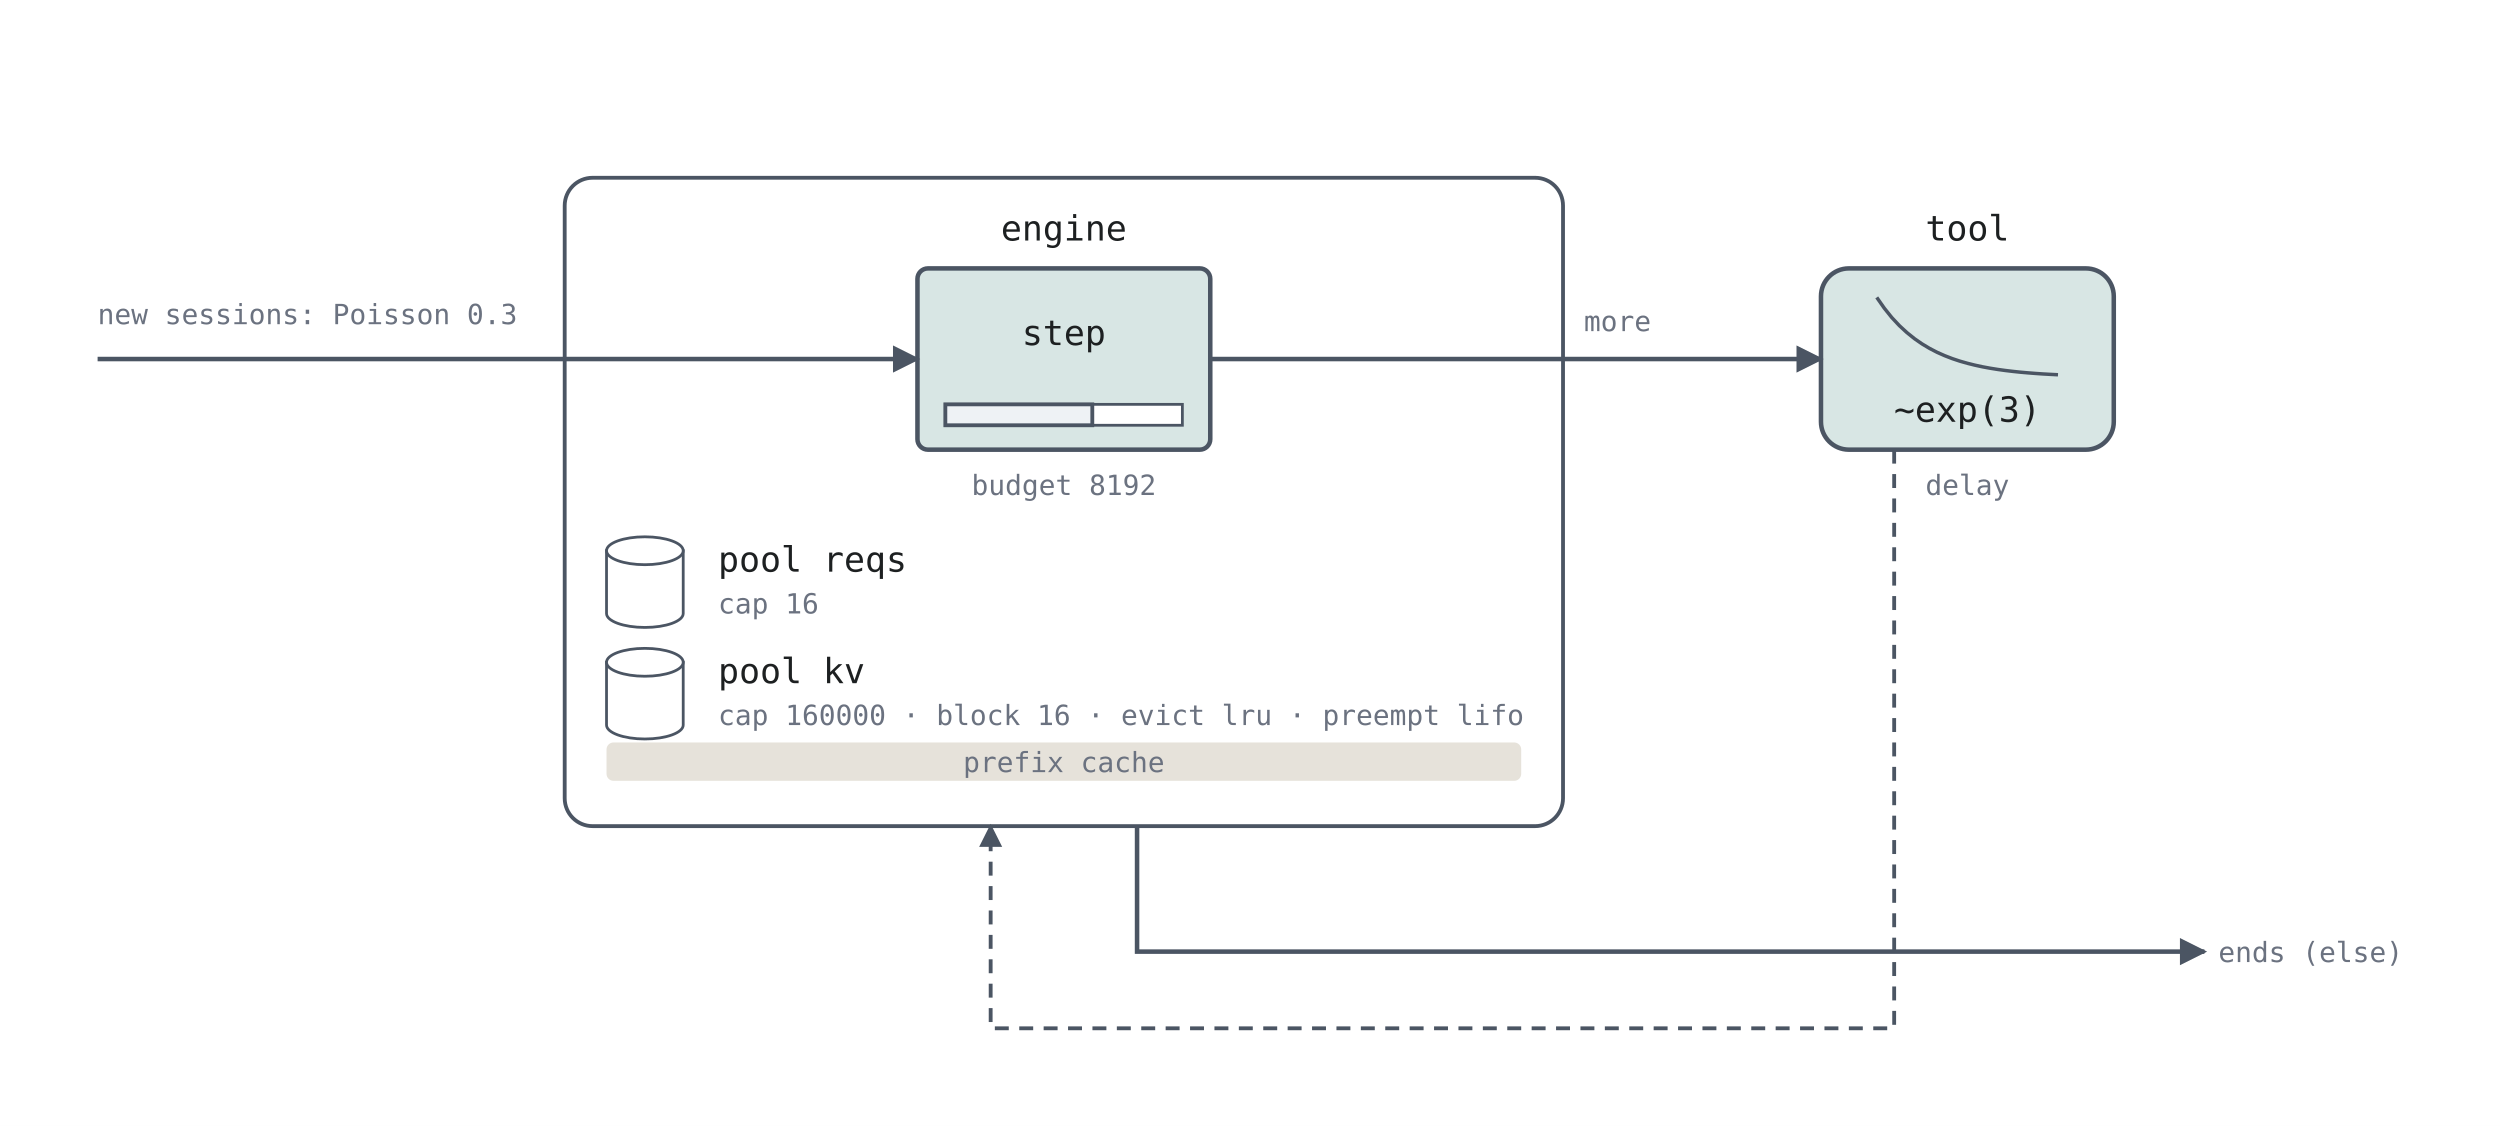
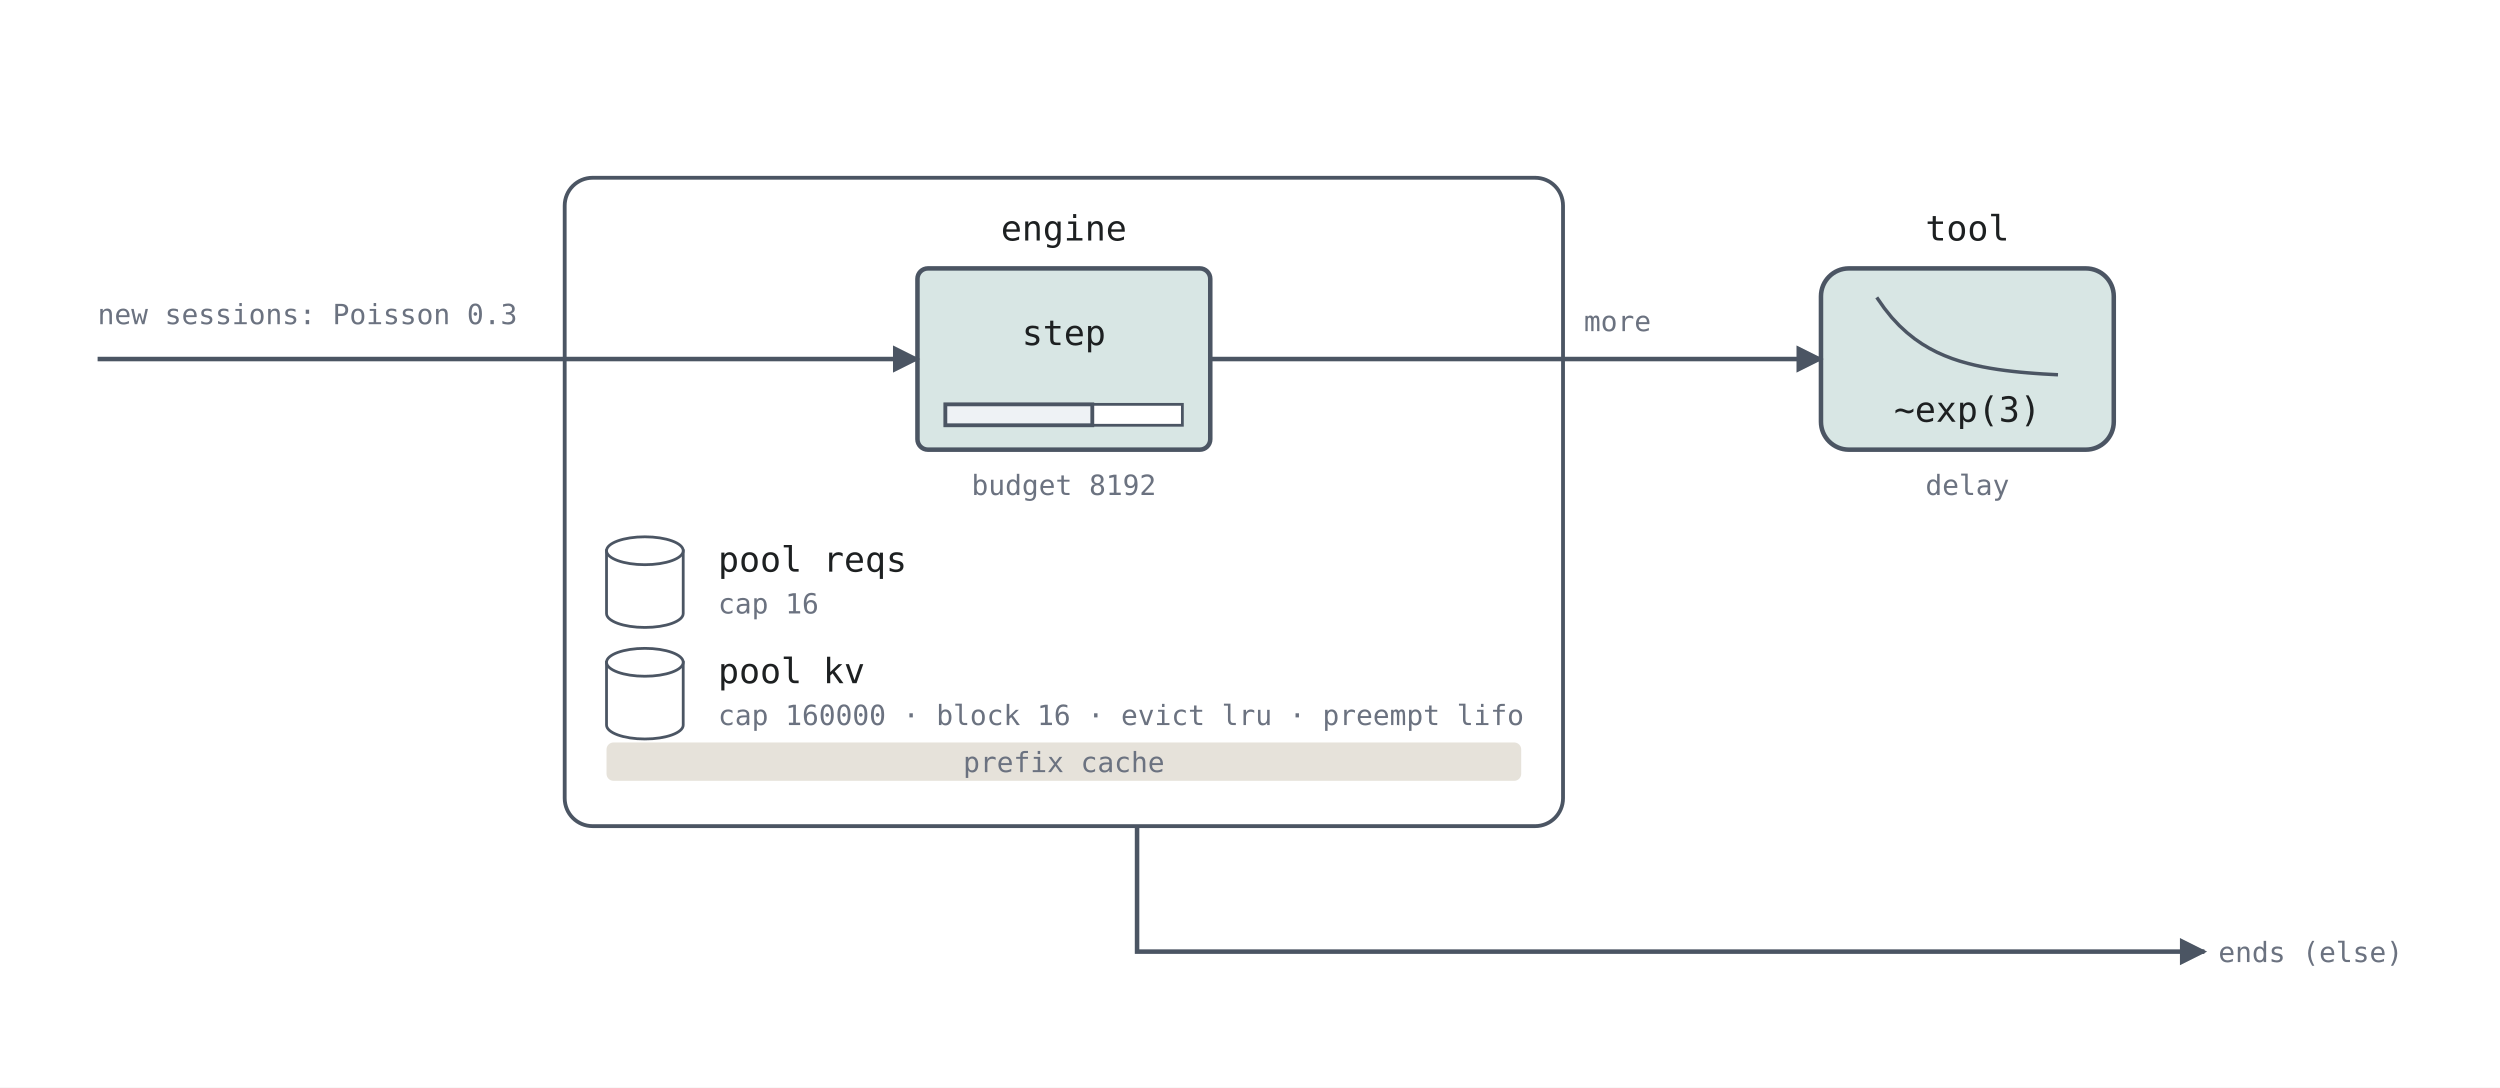
- <svg xmlns="http://www.w3.org/2000/svg" width="717.2" height="323" viewBox="0 0 717.2 323" role="img">
+ <svg xmlns="http://www.w3.org/2000/svg" width="717.2" height="312" viewBox="0 0 717.2 312" role="img">
  <style>
  text { font-family: ui-monospace, "SF Mono", Menlo, Consolas, monospace; }
  @media (prefers-color-scheme: dark) {
    text { fill: #e8e6e3; } text.dim { fill: #9aa4b2; }
    .bg { fill:#14171a }
    .solid { fill:#232a31;stroke:#b6bfcc }
    .cached { fill:#33302a }
    .instance { fill:#1a1f24;stroke:#b6bfcc }
    .frame { stroke:#b6bfcc }
    .enclosure { stroke:#9aa4b2 }
    .station { fill:#26403d;stroke:#b6bfcc }
    .cell { fill:#14171a;stroke:#b6bfcc }
    .rail { stroke:#b6bfcc }
    .flow { stroke:#b6bfcc }
    .back { stroke:#b6bfcc }
    .relation { stroke:#9aa4b2 }
  }
</style>
  <defs>
    <marker id="a" viewBox="0 0 10 10" refX="9" refY="5" markerWidth="6" markerHeight="6" orient="auto-start-reverse">
      <path d="M0 0 L10 5 L0 10 z" fill="context-stroke" />
    </marker>
  </defs>
-   <rect class="bg" fill="#ffffff" x="0" y="0" width="717.2" height="323" />
+   <rect class="bg" fill="#ffffff" x="0" y="0" width="717.2" height="312" />
  <rect class="frame" fill="none" stroke="#4b5563" stroke-width="1.1" x="162" y="51" width="286.4" height="186" rx="8" />
  <path class="cell" fill="#ffffff" stroke="#4b5563" stroke-width=".8" d="M 174 158 L 174 176 A 11 4 0 0 0 196 176 L 196 158 Z" />
  <ellipse class="cell" fill="#ffffff" stroke="#4b5563" stroke-width=".8" cx="185" cy="158" rx="11" ry="4" />
  <text x="206" y="164" text-anchor="start" font-size="10" fill="#1d2021">pool reqs</text>
  <text x="206" y="176" text-anchor="start" font-size="8" fill="#6b7280" class="dim">cap 16</text>
  <path class="cell" fill="#ffffff" stroke="#4b5563" stroke-width=".8" d="M 174 190 L 174 208 A 11 4 0 0 0 196 208 L 196 190 Z" />
  <ellipse class="cell" fill="#ffffff" stroke="#4b5563" stroke-width=".8" cx="185" cy="190" rx="11" ry="4" />
  <text x="206" y="196" text-anchor="start" font-size="10" fill="#1d2021">pool kv</text>
  <text x="206" y="208" text-anchor="start" font-size="8" fill="#6b7280" class="dim">cap 160000 · block 16 · evict lru · preempt lifo</text>
  <rect class="cached" fill="#e6e2da" stroke="none" x="174" y="213" width="262.4" height="11" rx="2" />
  <text x="305.2" y="221.5" text-anchor="middle" font-size="8" fill="#6b7280" class="dim">prefix cache</text>
  <rect class="station" fill="#d8e6e4" stroke="#4b5563" stroke-width="1.3" x="263.2" y="77" width="84" height="52" rx="3" />
  <rect class="cell" fill="#ffffff" stroke="#4b5563" stroke-width=".8" x="271.2" y="116" width="68" height="6" />
  <rect class="solid" fill="#eef2f5" stroke="#4b5563" stroke-width="1.1" x="271.2" y="116" width="42.16" height="6" />
  <text x="305.2" y="99" text-anchor="middle" font-size="10" fill="#1d2021">step</text>
  <text x="305.2" y="69" text-anchor="middle" font-size="10" fill="#1d2021">engine</text>
  <text x="305.2" y="142" text-anchor="middle" font-size="8" fill="#6b7280" class="dim">budget 8192</text>
  <rect class="station" fill="#d8e6e4" stroke="#4b5563" stroke-width="1.3" x="522.4" y="77" width="84" height="52" rx="8" />
  <path class="rail" fill="none" stroke="#4b5563" stroke-width="1" d="M 538.4 85.32 L 540.57 88.42 L 542.73 91.11 L 544.9 93.43 L 547.07 95.43 L 549.23 97.16 L 551.4 98.66 L 553.57 99.96 L 555.73 101.08 L 557.9 102.04 L 560.07 102.88 L 562.23 103.6 L 564.4 104.22 L 566.57 104.76 L 568.73 105.23 L 570.9 105.63 L 573.07 105.98 L 575.23 106.28 L 577.4 106.54 L 579.57 106.77 L 581.73 106.96 L 583.9 107.13 L 586.07 107.28 L 588.23 107.4 L 590.4 107.51" />
  <text x="564.4" y="121" text-anchor="middle" font-size="10" fill="#1d2021">~exp(3)</text>
  <text x="564.4" y="69" text-anchor="middle" font-size="10" fill="#1d2021">tool</text>
  <text x="564.4" y="142" text-anchor="middle" font-size="8" fill="#6b7280" class="dim">delay</text>
  <path class="flow" fill="none" stroke="#4b5563" stroke-width="1.3" d="M28 103 L263.2 103" marker-end="url(#a)" />
  <text x="28" y="93" text-anchor="start" font-size="8" fill="#6b7280" class="dim">new sessions: Poisson 0.3</text>
  <path class="flow" fill="none" stroke="#4b5563" stroke-width="1.3" d="M347.2 103 L522.4 103" marker-end="url(#a)" />
  <text x="454.4" y="95" text-anchor="start" font-size="8" fill="#6b7280" class="dim">more</text>
  <path class="flow" fill="none" stroke="#4b5563" stroke-width="1.3" d="M326.2 237 L326.2 273 L632.4 273" marker-end="url(#a)" />
  <text x="636.4" y="276" text-anchor="start" font-size="8" fill="#6b7280" class="dim">ends (else)</text>
-   <path class="back" fill="none" stroke="#4b5563" stroke-width="1.1" stroke-dasharray="4 3" d="M543.4 129 L543.4 295 L284.2 295 L284.2 237" marker-end="url(#a)" />
</svg>
